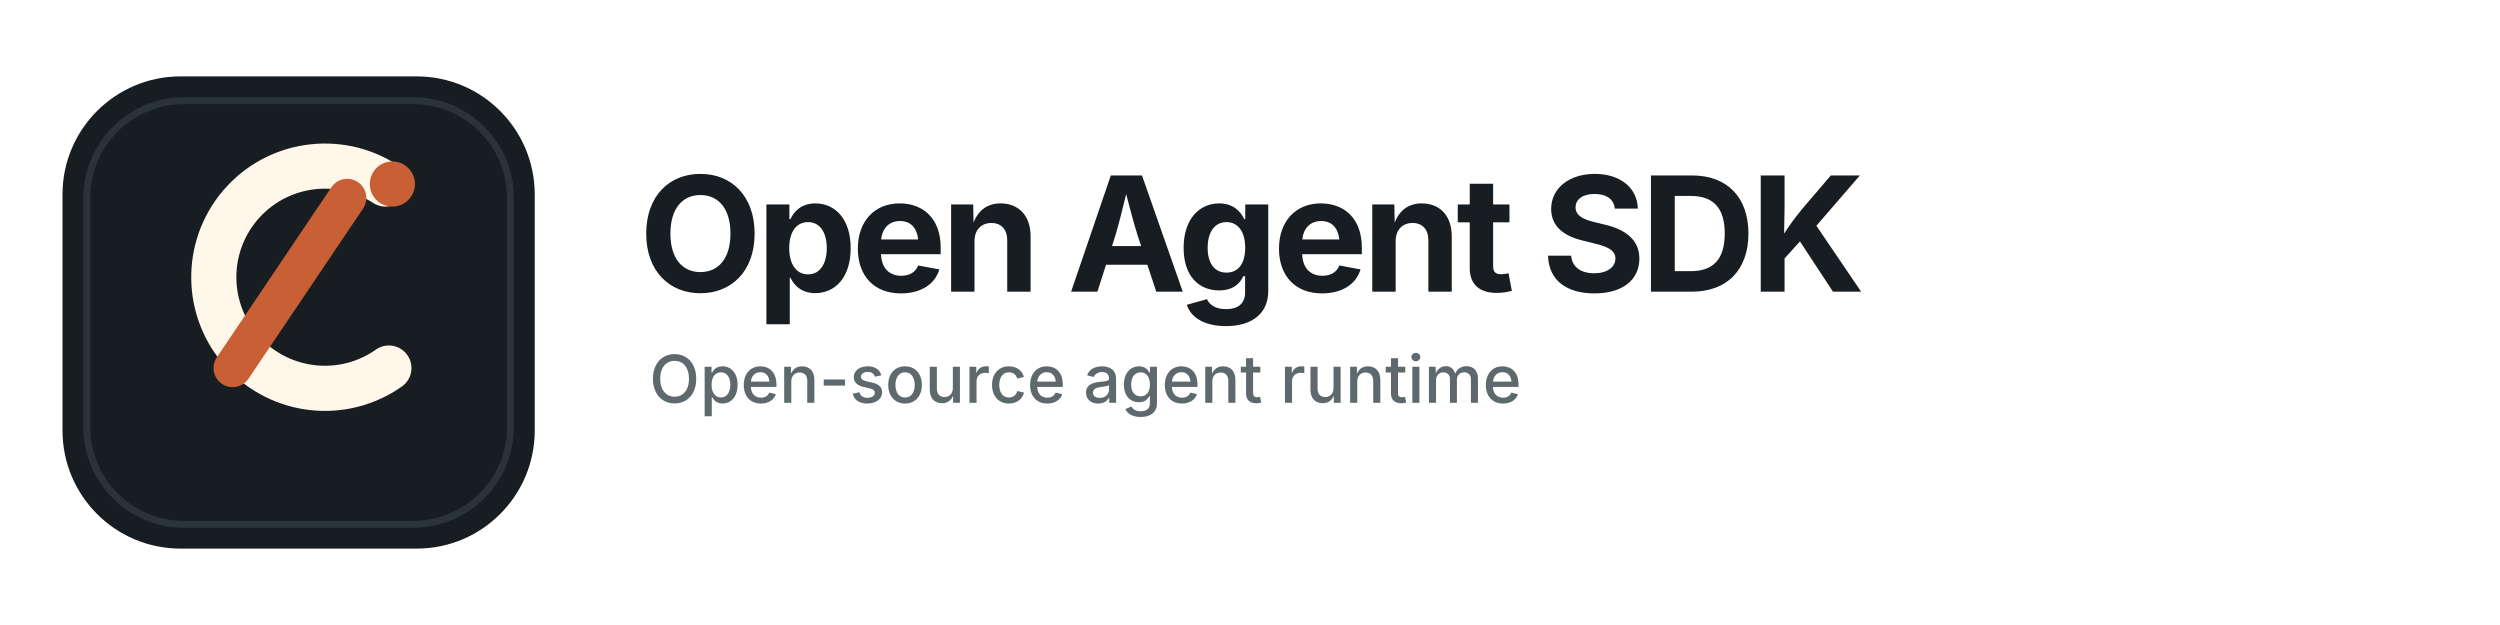
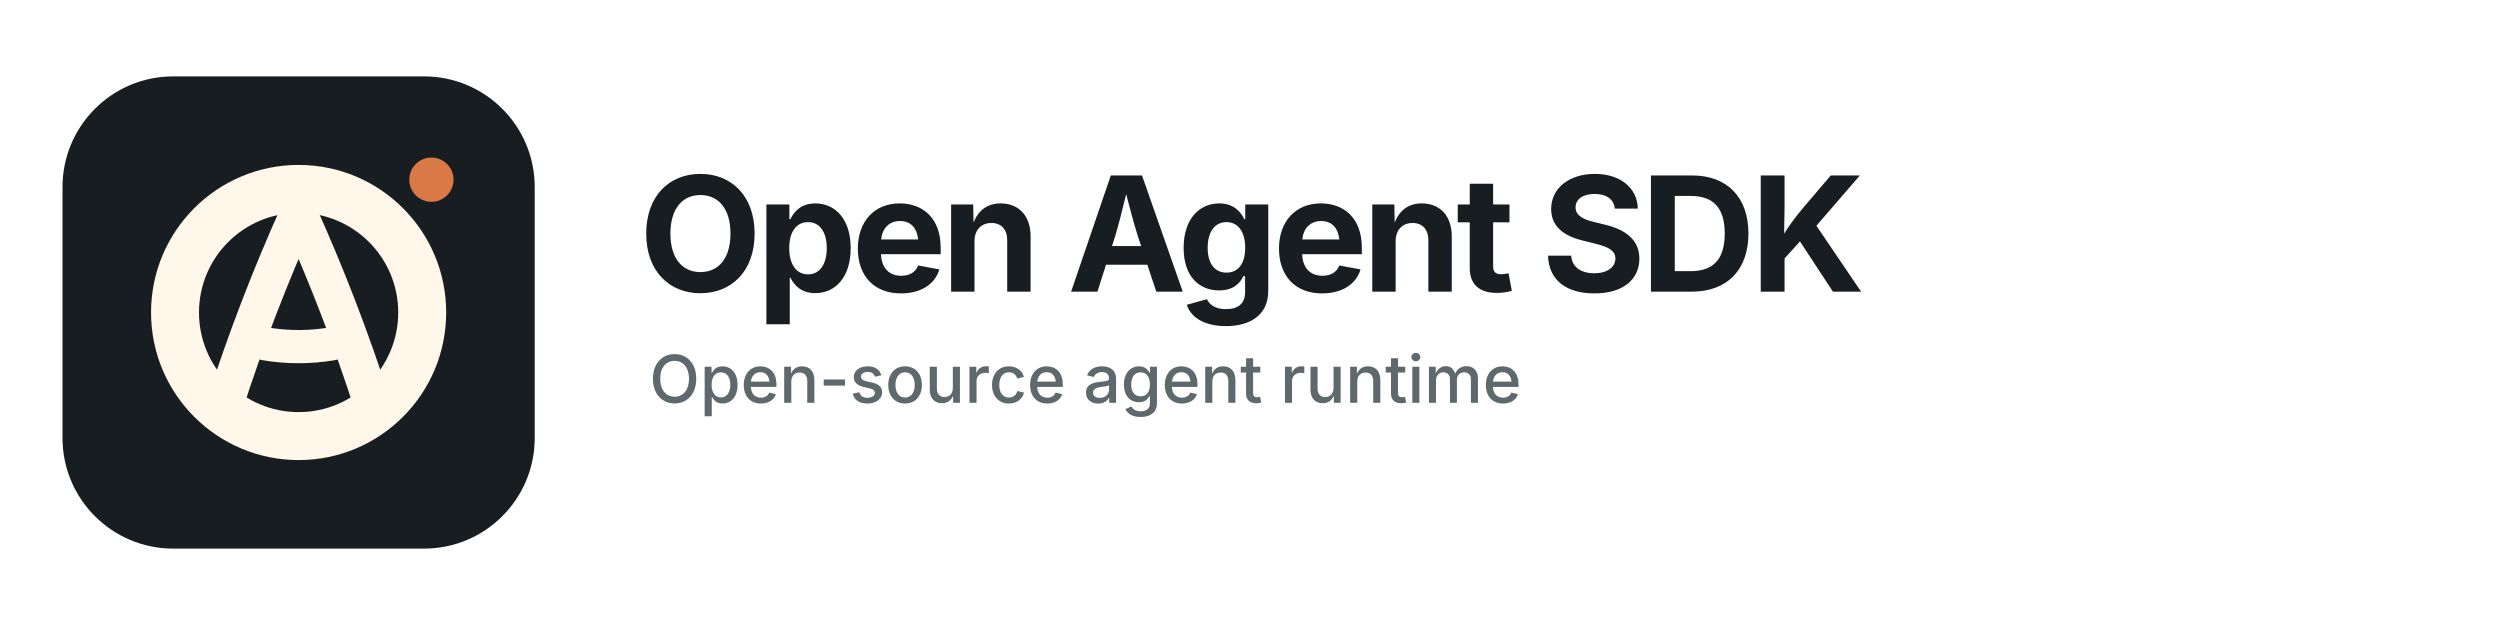
<svg xmlns="http://www.w3.org/2000/svg" width="720" height="180" viewBox="0 0 720 180" fill="none" role="img" aria-labelledby="title desc">
-   <rect x="18" y="22" width="136" height="136" rx="34" fill="#171d21" />
-   <rect x="25" y="29" width="122" height="122" rx="28" stroke="#2A3338" stroke-width="2" />
-   <path d="M111 53A32 32 0 1 0 112 106" stroke="#FFF7EA" stroke-width="13" stroke-linecap="round" />
-   <path d="M67 106L100 57" stroke="#C95F34" stroke-width="11" stroke-linecap="round" />
-   <circle cx="113" cy="53" r="6.5" fill="#C95F34" />
+   <svg x="18" y="22" width="136" height="136" viewBox="0 0 128 128" fill="none">
+     <rect width="128" height="128" rx="30" fill="#171D21" />
+     <path fill-rule="evenodd" clip-rule="evenodd" d="M64 24C86.091 24 104 41.909 104 64C104 86.091 86.091 104 64 104C41.909 104 24 86.091 24 64C24 41.909 41.909 24 64 24ZM64 37C49.088 37 37 49.088 37 64C37 78.912 49.088 91 64 91C78.912 91 91 78.912 91 64C91 49.088 78.912 37 64 37Z" fill="#FFF7EA" />
+     <path d="M44 89Q52.5 62.5 64 37" stroke="#FFF7EA" stroke-width="10" stroke-linecap="round" />
+     <path d="M84 89Q75.5 62.5 64 37" stroke="#FFF7EA" stroke-width="10" stroke-linecap="round" />
+     <path d="M55 72.5Q64 74 73 72.5" stroke="#FFF7EA" stroke-width="9" stroke-linecap="round" />
+     <circle cx="100" cy="28" r="6" fill="#D97945" />
+   </svg>
  <g fill="#171D21">
    <text x="184" y="84" font-size="46" font-family="'Avenir Next', 'SF Pro Display', 'Helvetica Neue', sans-serif" font-weight="700" letter-spacing="-1.6">Open Agent SDK</text>
    <text x="187" y="116" font-size="19" font-family="'Avenir Next', 'SF Pro Text', 'Helvetica Neue', sans-serif" font-weight="500" fill="#5E696E">Open-source agent runtime</text>
  </g>
</svg>
